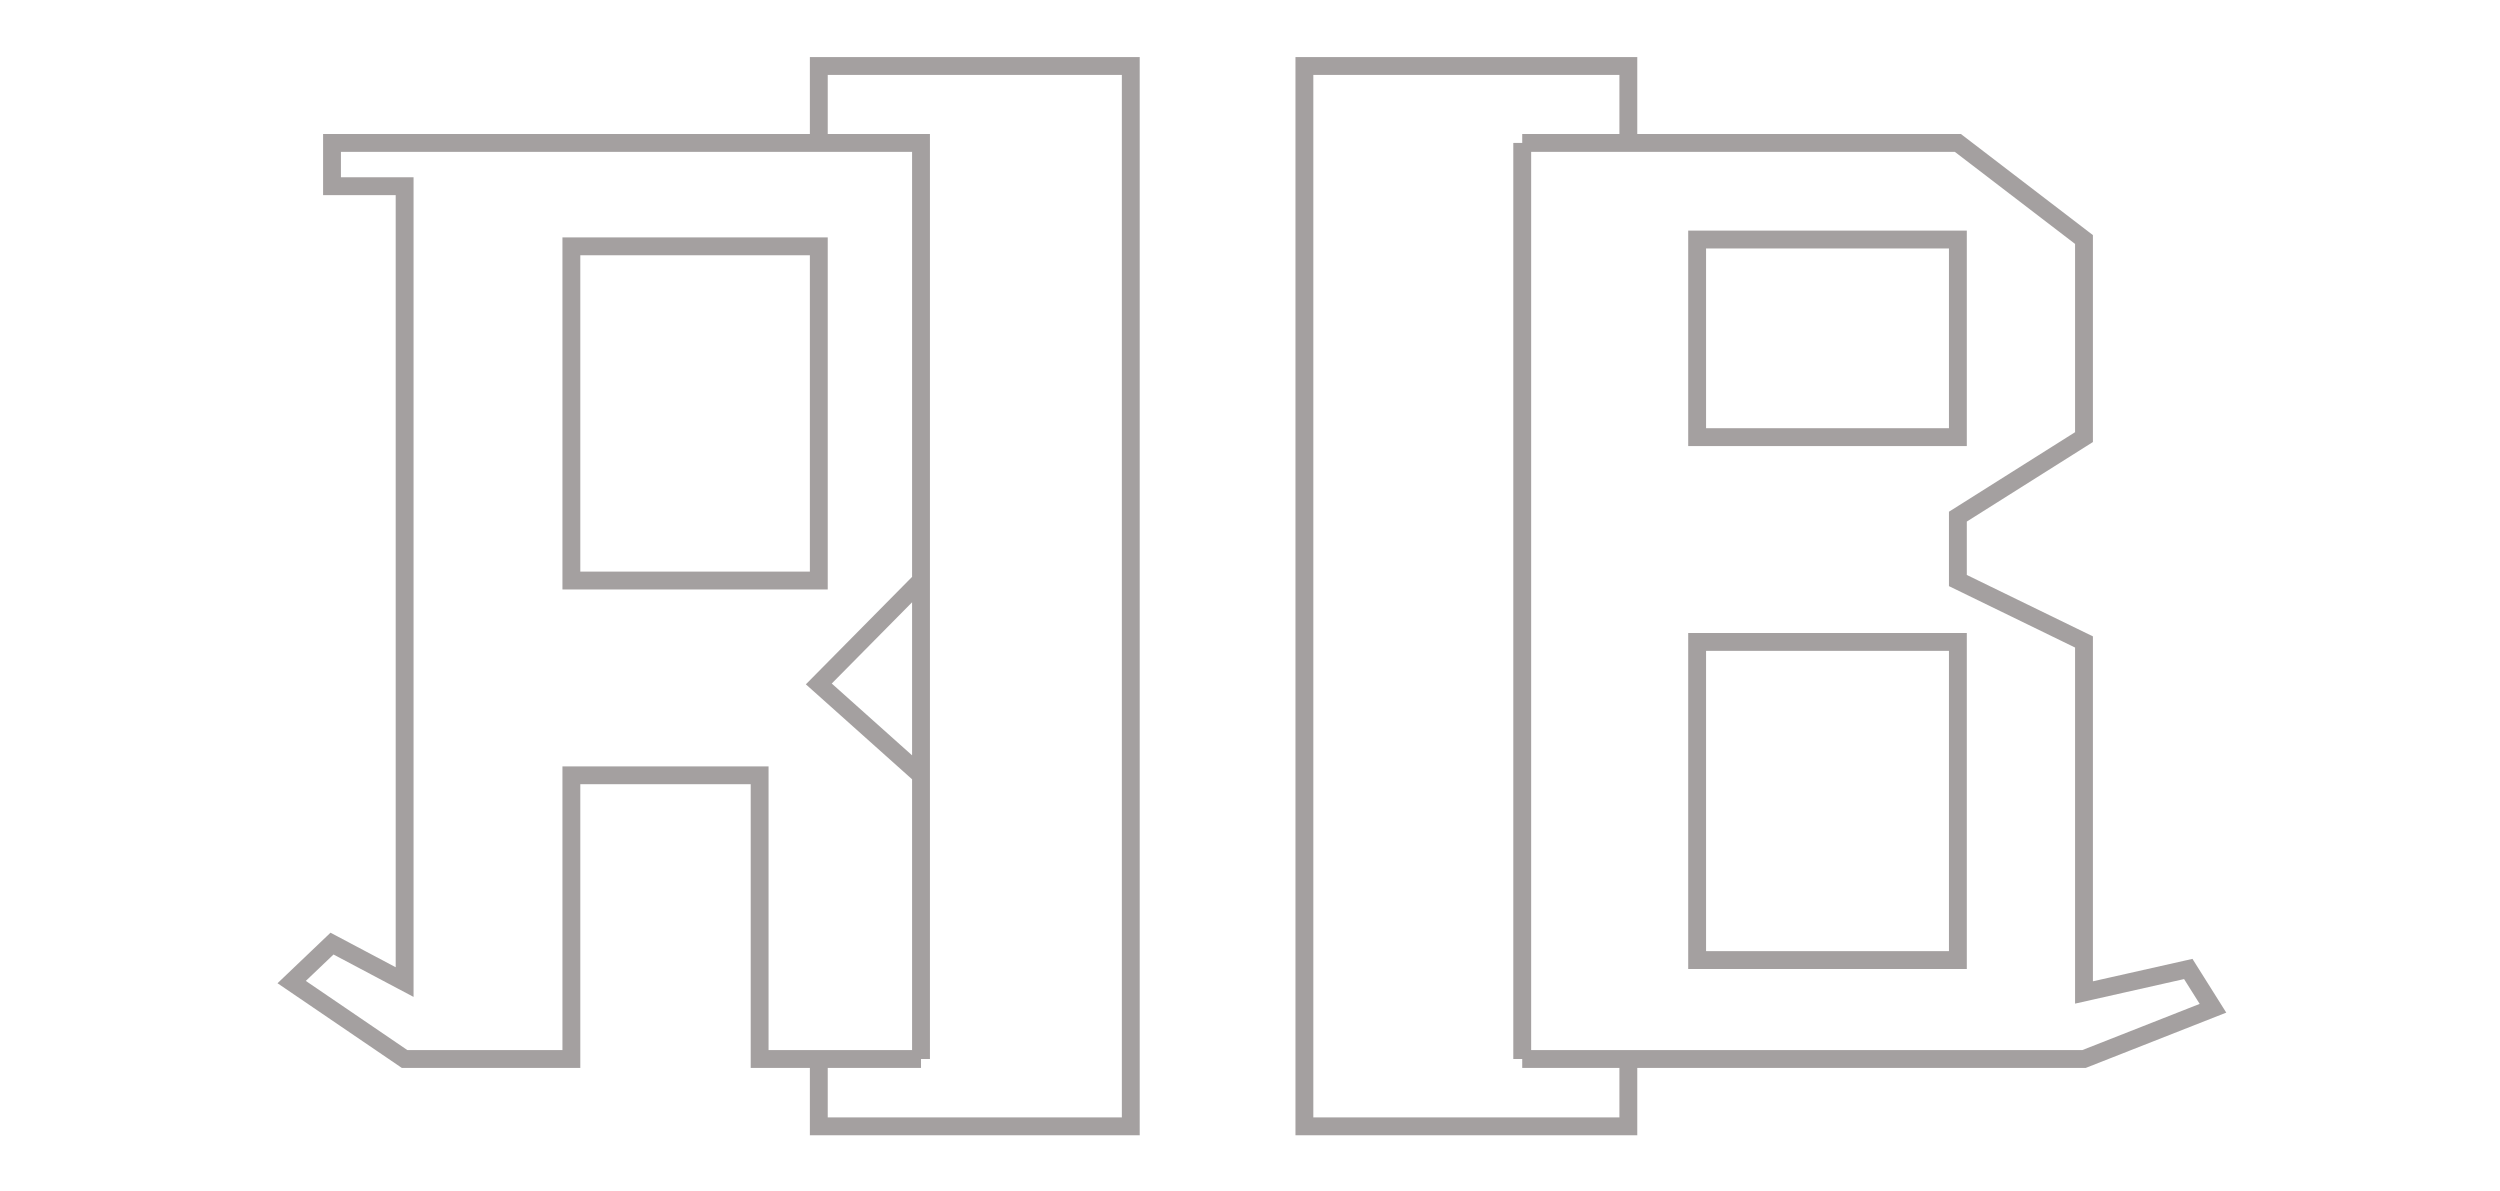
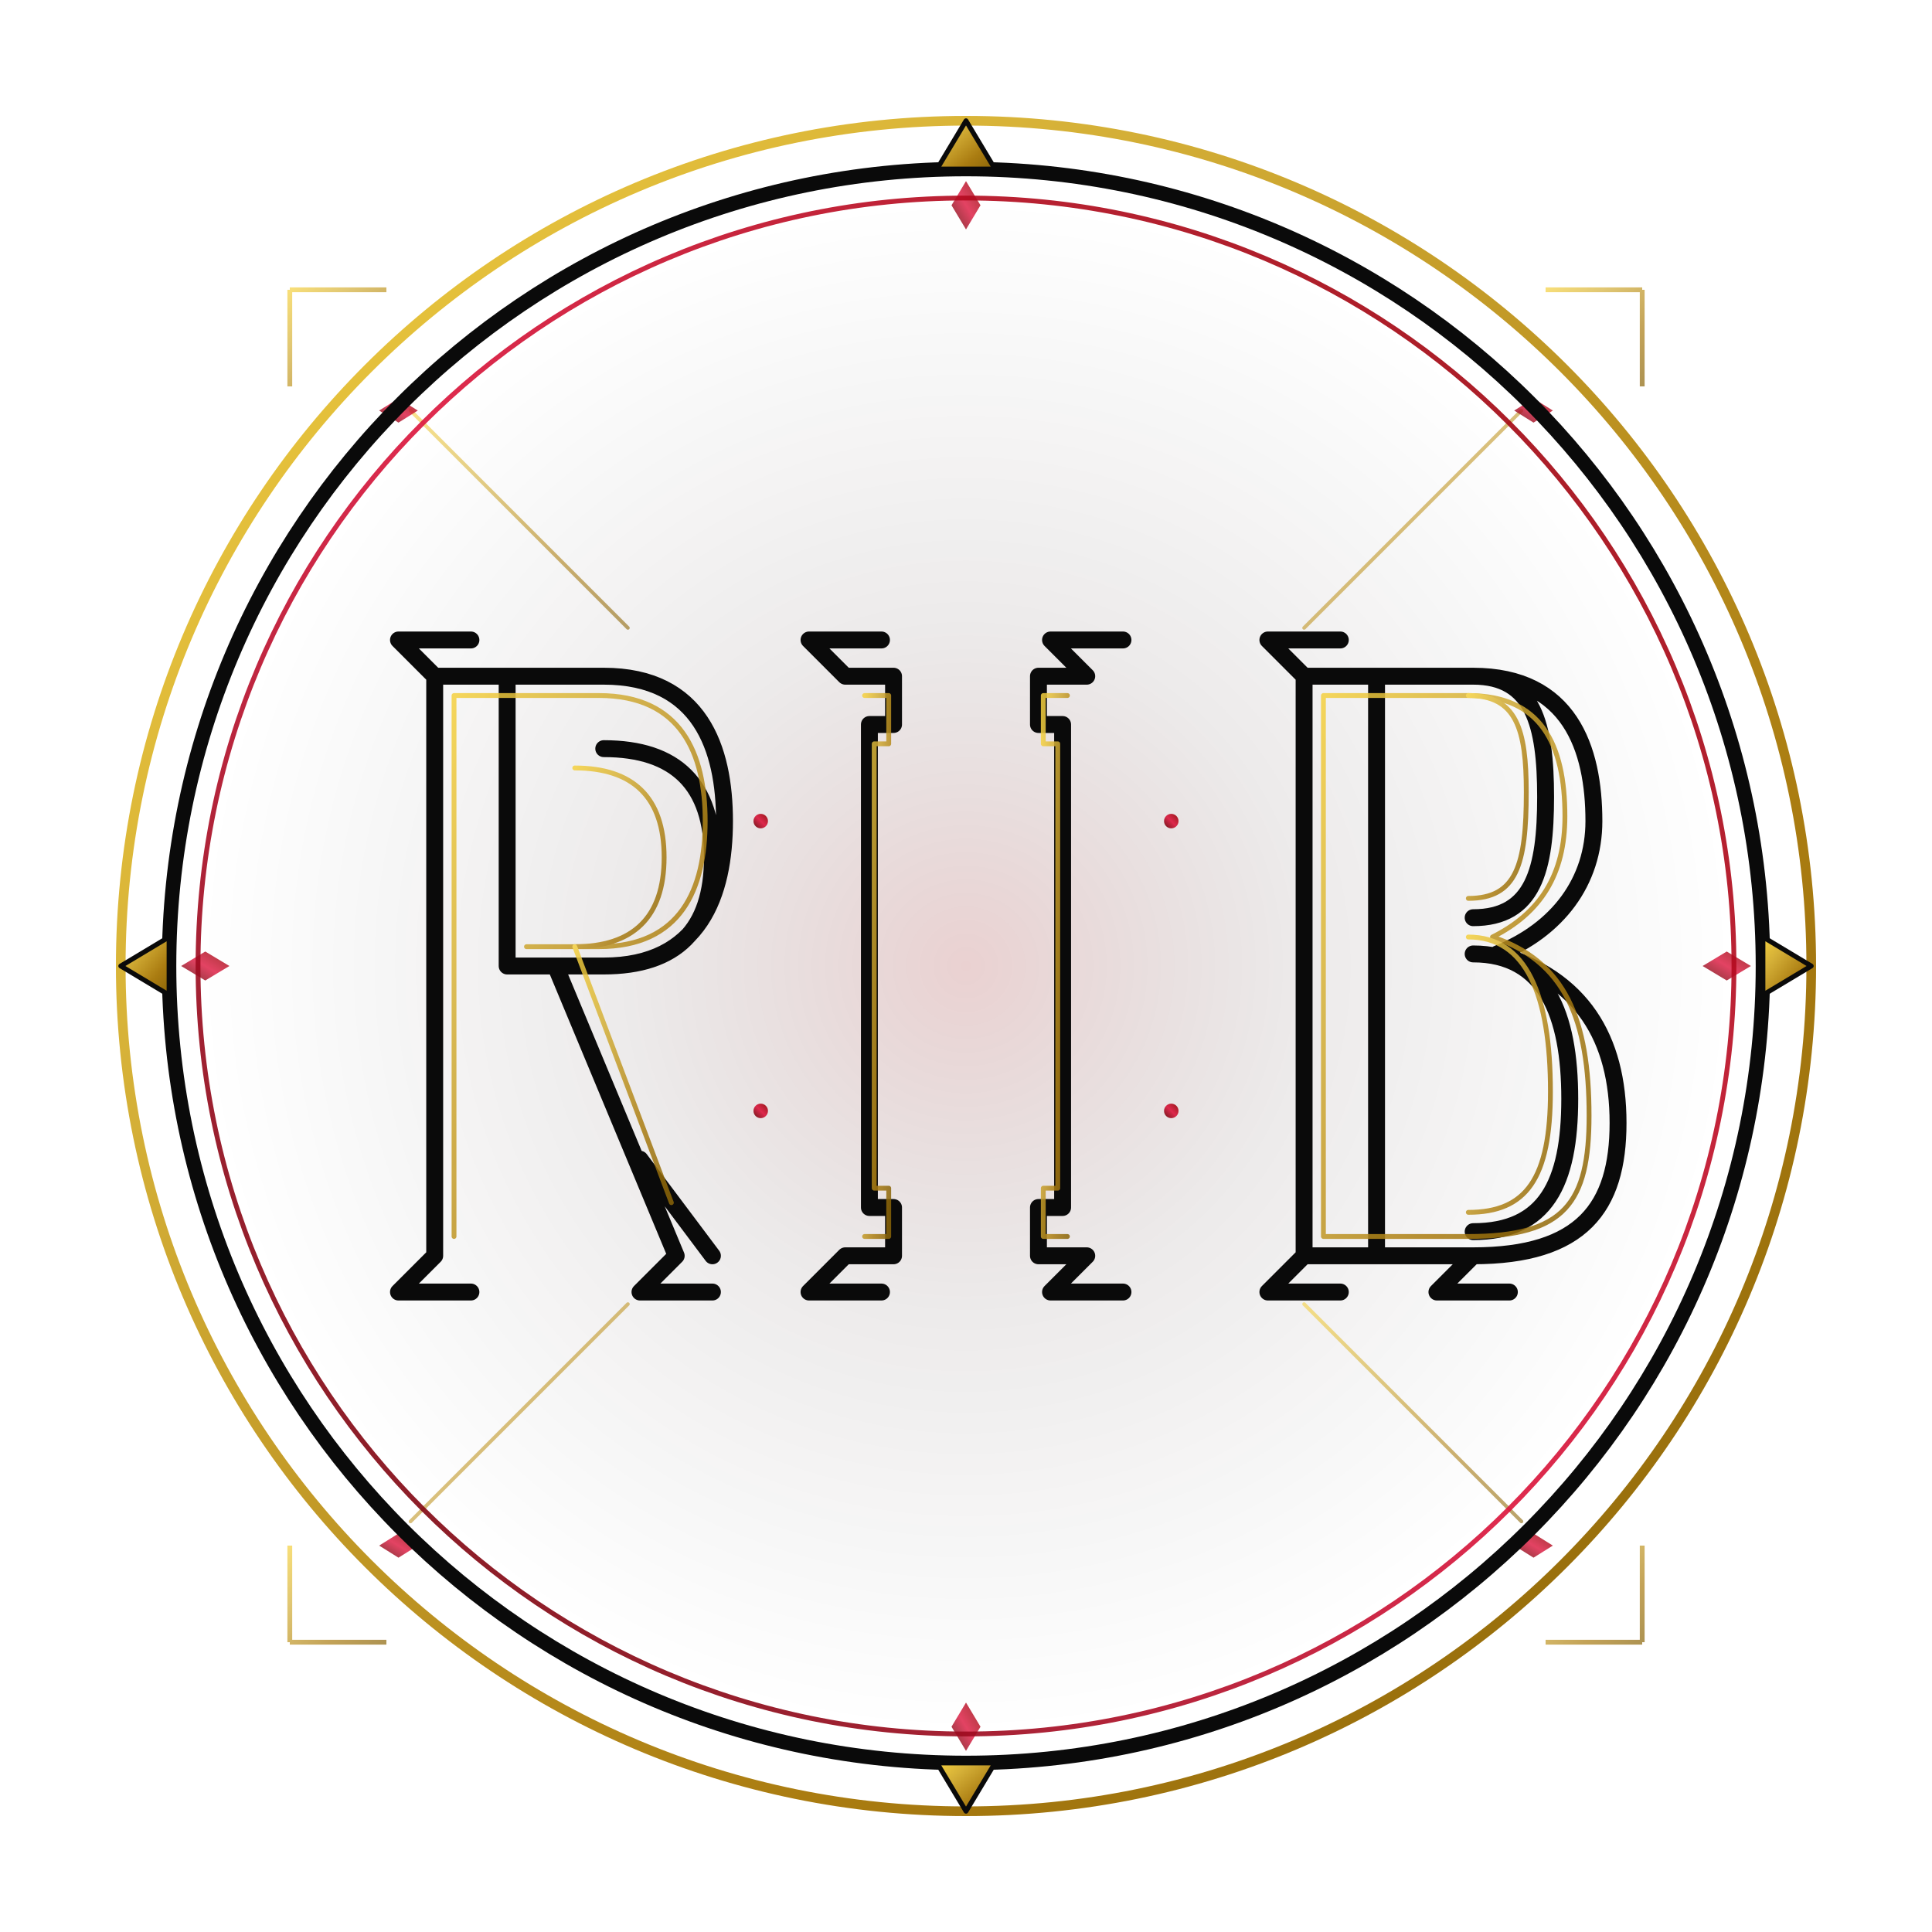
- <svg xmlns="http://www.w3.org/2000/svg" width="420" height="200" viewBox="0 0 420 200" fill="none">
-   <path d="M154.729 97.531V24.014H137.559M154.729 97.531L137.559 114.9L154.729 130.25V177.915M154.729 97.531V177.915M154.729 177.915H137.559M137.559 177.915H127.619V130.25H95.991V177.915H67.977L49 164.989L55.778 158.526L67.977 164.989V31.285H55.778V24.014H137.559M137.559 177.915V189.225H189.972V11.088H137.559V24.014M95.991 41.383H137.559V97.531H95.991V41.383Z" stroke="#4B4343" stroke-opacity="0.5" stroke-width="3" />
-   <path d="M255.734 24.014V97.531V177.915M255.734 24.014H273.562V11.088H219.139V189.225H273.562V177.915H255.734M255.734 24.014H328.924L350.11 40.238V73.436L328.924 86.796V97.531L350.11 107.849V161.29V166.735L367.63 162.788L371.778 169.387L350.11 177.915H255.734M255.734 130.25V177.915M285.118 40.238V73.436H328.924V40.238H307.021H285.118ZM328.924 107.849V161.29H285.118V107.849H328.924Z" stroke="#4B4343" stroke-opacity="0.5" stroke-width="3" />
+ <svg xmlns="http://www.w3.org/2000/svg" viewBox="0 0 800 800" width="100%" height="100%">
+   <defs>
+     <radialGradient id="nebulaGrad" cx="50%" cy="50%" r="50%">
+       <stop offset="0%" stop-color="#8B0000" stop-opacity="0.18" />
+       <stop offset="45%" stop-color="#1A0505" stop-opacity="0.08" />
+       <stop offset="100%" stop-color="#000000" stop-opacity="0" />
+     </radialGradient>
+     <linearGradient id="goldGrad" x1="0%" y1="0%" x2="100%" y2="100%">
+       <stop offset="0%" stop-color="#F4D03F" />
+       <stop offset="30%" stop-color="#D4AF37" />
+       <stop offset="70%" stop-color="#AA7C11" />
+       <stop offset="100%" stop-color="#8B6508" />
+     </linearGradient>
+     <linearGradient id="crimsonGrad" x1="0%" y1="100%" x2="100%" y2="0%">
+       <stop offset="0%" stop-color="#5C0000" />
+       <stop offset="50%" stop-color="#DC143C" />
+       <stop offset="100%" stop-color="#8B0000" />
+     </linearGradient>
+   </defs>
+   <circle cx="400" cy="400" r="320" fill="url(#nebulaGrad)" />
+   <g stroke="url(#goldGrad)" stroke-width="1.5" stroke-linecap="round" opacity="0.6">
+     <line x1="400" y1="80" x2="400" y2="220" />
+     <line x1="400" y1="580" x2="400" y2="720" />
+     <line x1="80" y1="400" x2="220" y2="400" />
+     <line x1="580" y1="400" x2="720" y2="400" />
+     <line x1="170" y1="170" x2="260" y2="260" />
+     <line x1="540" y1="540" x2="630" y2="630" />
+     <line x1="630" y1="170" x2="540" y2="260" />
+     <line x1="260" y1="540" x2="170" y2="630" />
+   </g>
+   <g fill="url(#crimsonGrad)" opacity="0.8">
+     <polygon points="400,75 406,85 400,95 394,85" />
+     <polygon points="400,705 406,715 400,725 394,715" />
+     <polygon points="75,400 85,406 95,400 85,394" />
+     <polygon points="705,400 715,406 725,400 715,394" />
+     <polygon points="165,165 173,170 165,175 157,170" />
+     <polygon points="635,635 643,640 635,645 627,640" />
+     <polygon points="635,165 643,170 635,175 627,170" />
+     <polygon points="165,635 173,640 165,645 157,640" />
+   </g>
+   <g fill="none" stroke-linejoin="round">
+     <circle cx="400" cy="400" r="350" stroke="url(#goldGrad)" stroke-width="4" />
+     <circle cx="400" cy="400" r="330" stroke="#0A0A0A" stroke-width="6" />
+     <circle cx="400" cy="400" r="318" stroke="url(#crimsonGrad)" stroke-width="2" opacity="0.9" />
+     <path d="M 400 50 L 412 70 L 388 70 Z" fill="url(#goldGrad)" stroke="#0A0A0A" stroke-width="2" />
+     <path d="M 400 750 L 412 730 L 388 730 Z" fill="url(#goldGrad)" stroke="#0A0A0A" stroke-width="2" />
+     <path d="M 50 400 L 70 388 L 70 412 Z" fill="url(#goldGrad)" stroke="#0A0A0A" stroke-width="2" />
+     <path d="M 750 400 L 730 388 L 730 412 Z" fill="url(#goldGrad)" stroke="#0A0A0A" stroke-width="2" />
+   </g>
+   <g fill="none" stroke="#0A0A0A" stroke-width="7" stroke-linejoin="round" stroke-linecap="round">
+     <path d="       M 180 520 L 180 280 L 250 280 C 290 280, 300 310, 300 340 C 300 370, 290 400, 250 400 L 210 400       M 210 280 L 210 400       M 250 400 C 280 400, 295 385, 295 355 C 295 325, 280 310, 250 310       M 230 400 L 280 520       M 265 480 L 295 520       M 180 280 L 165 265 L 195 265       M 180 520 L 165 535 L 195 535       M 280 520 L 265 535 L 295 535     " />
+     <path d="       M 350 280 L 370 280 L 370 300 L 360 300 L 360 500 L 370 500 L 370 520 L 350 520       M 450 280 L 430 280 L 430 300 L 440 300 L 440 500 L 430 500 L 430 520 L 450 520       M 350 280 L 335 265 L 365 265       M 350 520 L 335 535 L 365 535       M 450 280 L 435 265 L 465 265       M 450 520 L 435 535 L 465 535     " />
+     <path d="       M 540 520 L 540 280 L 610 280 C 650 280, 660 310, 660 340 C 660 365, 645 385, 620 395 C 655 405, 670 430, 670 465 C 670 500, 655 520, 610 520 Z       M 570 280 L 570 395       M 570 395 L 570 520       M 610 280 C 635 280, 640 300, 640 330 C 640 360, 635 380, 610 380       M 610 395 C 640 395, 650 420, 650 455 C 650 490, 640 510, 610 510       M 540 280 L 525 265 L 555 265       M 540 520 L 525 535 L 555 535       M 610 520 L 595 535 L 625 535     " />
+   </g>
+   <g fill="none" stroke="url(#goldGrad)" stroke-width="2" stroke-linejoin="round" stroke-linecap="round" opacity="0.85">
+     <path d="M 188 512 L 188 288 L 248 288 C 282 288, 292 312, 292 340 C 292 368, 282 392, 248 392 L 218 392" />
+     <path d="M 238 392 C 262 392, 275 380, 275 355 C 275 330, 262 318, 238 318" />
+     <path d="M 238 392 L 278 498" />
+     <path d="M 358 288 L 368 288 L 368 308 L 362 308 L 362 492 L 368 492 L 368 512 L 358 512" />
+     <path d="M 442 288 L 432 288 L 432 308 L 438 308 L 438 492 L 432 492 L 432 512 L 442 512" />
+     <path d="M 548 512 L 548 288 L 608 288 C 638 288, 648 308, 648 338 C 648 362, 638 378, 618 388 C 648 398, 658 422, 658 462 C 658 498, 648 512, 608 512 Z" />
+     <path d="M 578 288 L 578 388 M 578 388 L 578 512" />
+     <path d="M 608 288 C 628 288, 632 302, 632 328 C 632 358, 628 372, 608 372" />
+     <path d="M 608 388 C 632 388, 642 412, 642 452 C 642 488, 632 502, 608 502" />
+   </g>
+   <g fill="none" stroke="url(#crimsonGrad)" stroke-width="3" stroke-linecap="round" opacity="0.9">
+     <line x1="295" y1="340" x2="335" y2="340" />
+     <line x1="465" y1="340" x2="505" y2="340" />
+     <line x1="295" y1="460" x2="335" y2="460" />
+     <line x1="465" y1="460" x2="505" y2="460" />
+     <circle cx="315" cy="340" r="3" fill="url(#crimsonGrad)" stroke="none" />
+     <circle cx="485" cy="340" r="3" fill="url(#crimsonGrad)" stroke="none" />
+     <circle cx="315" cy="460" r="3" fill="url(#crimsonGrad)" stroke="none" />
+     <circle cx="485" cy="460" r="3" fill="url(#crimsonGrad)" stroke="none" />
+   </g>
+   <g fill="none" stroke="url(#goldGrad)" stroke-width="2" opacity="0.7">
+     <path d="M 120 120 L 160 120 M 120 120 L 120 160" />
+     <path d="M 680 120 L 640 120 M 680 120 L 680 160" />
+     <path d="M 120 680 L 160 680 M 120 680 L 120 640" />
+     <path d="M 680 680 L 640 680 M 680 680 L 680 640" />
+   </g>
</svg>
